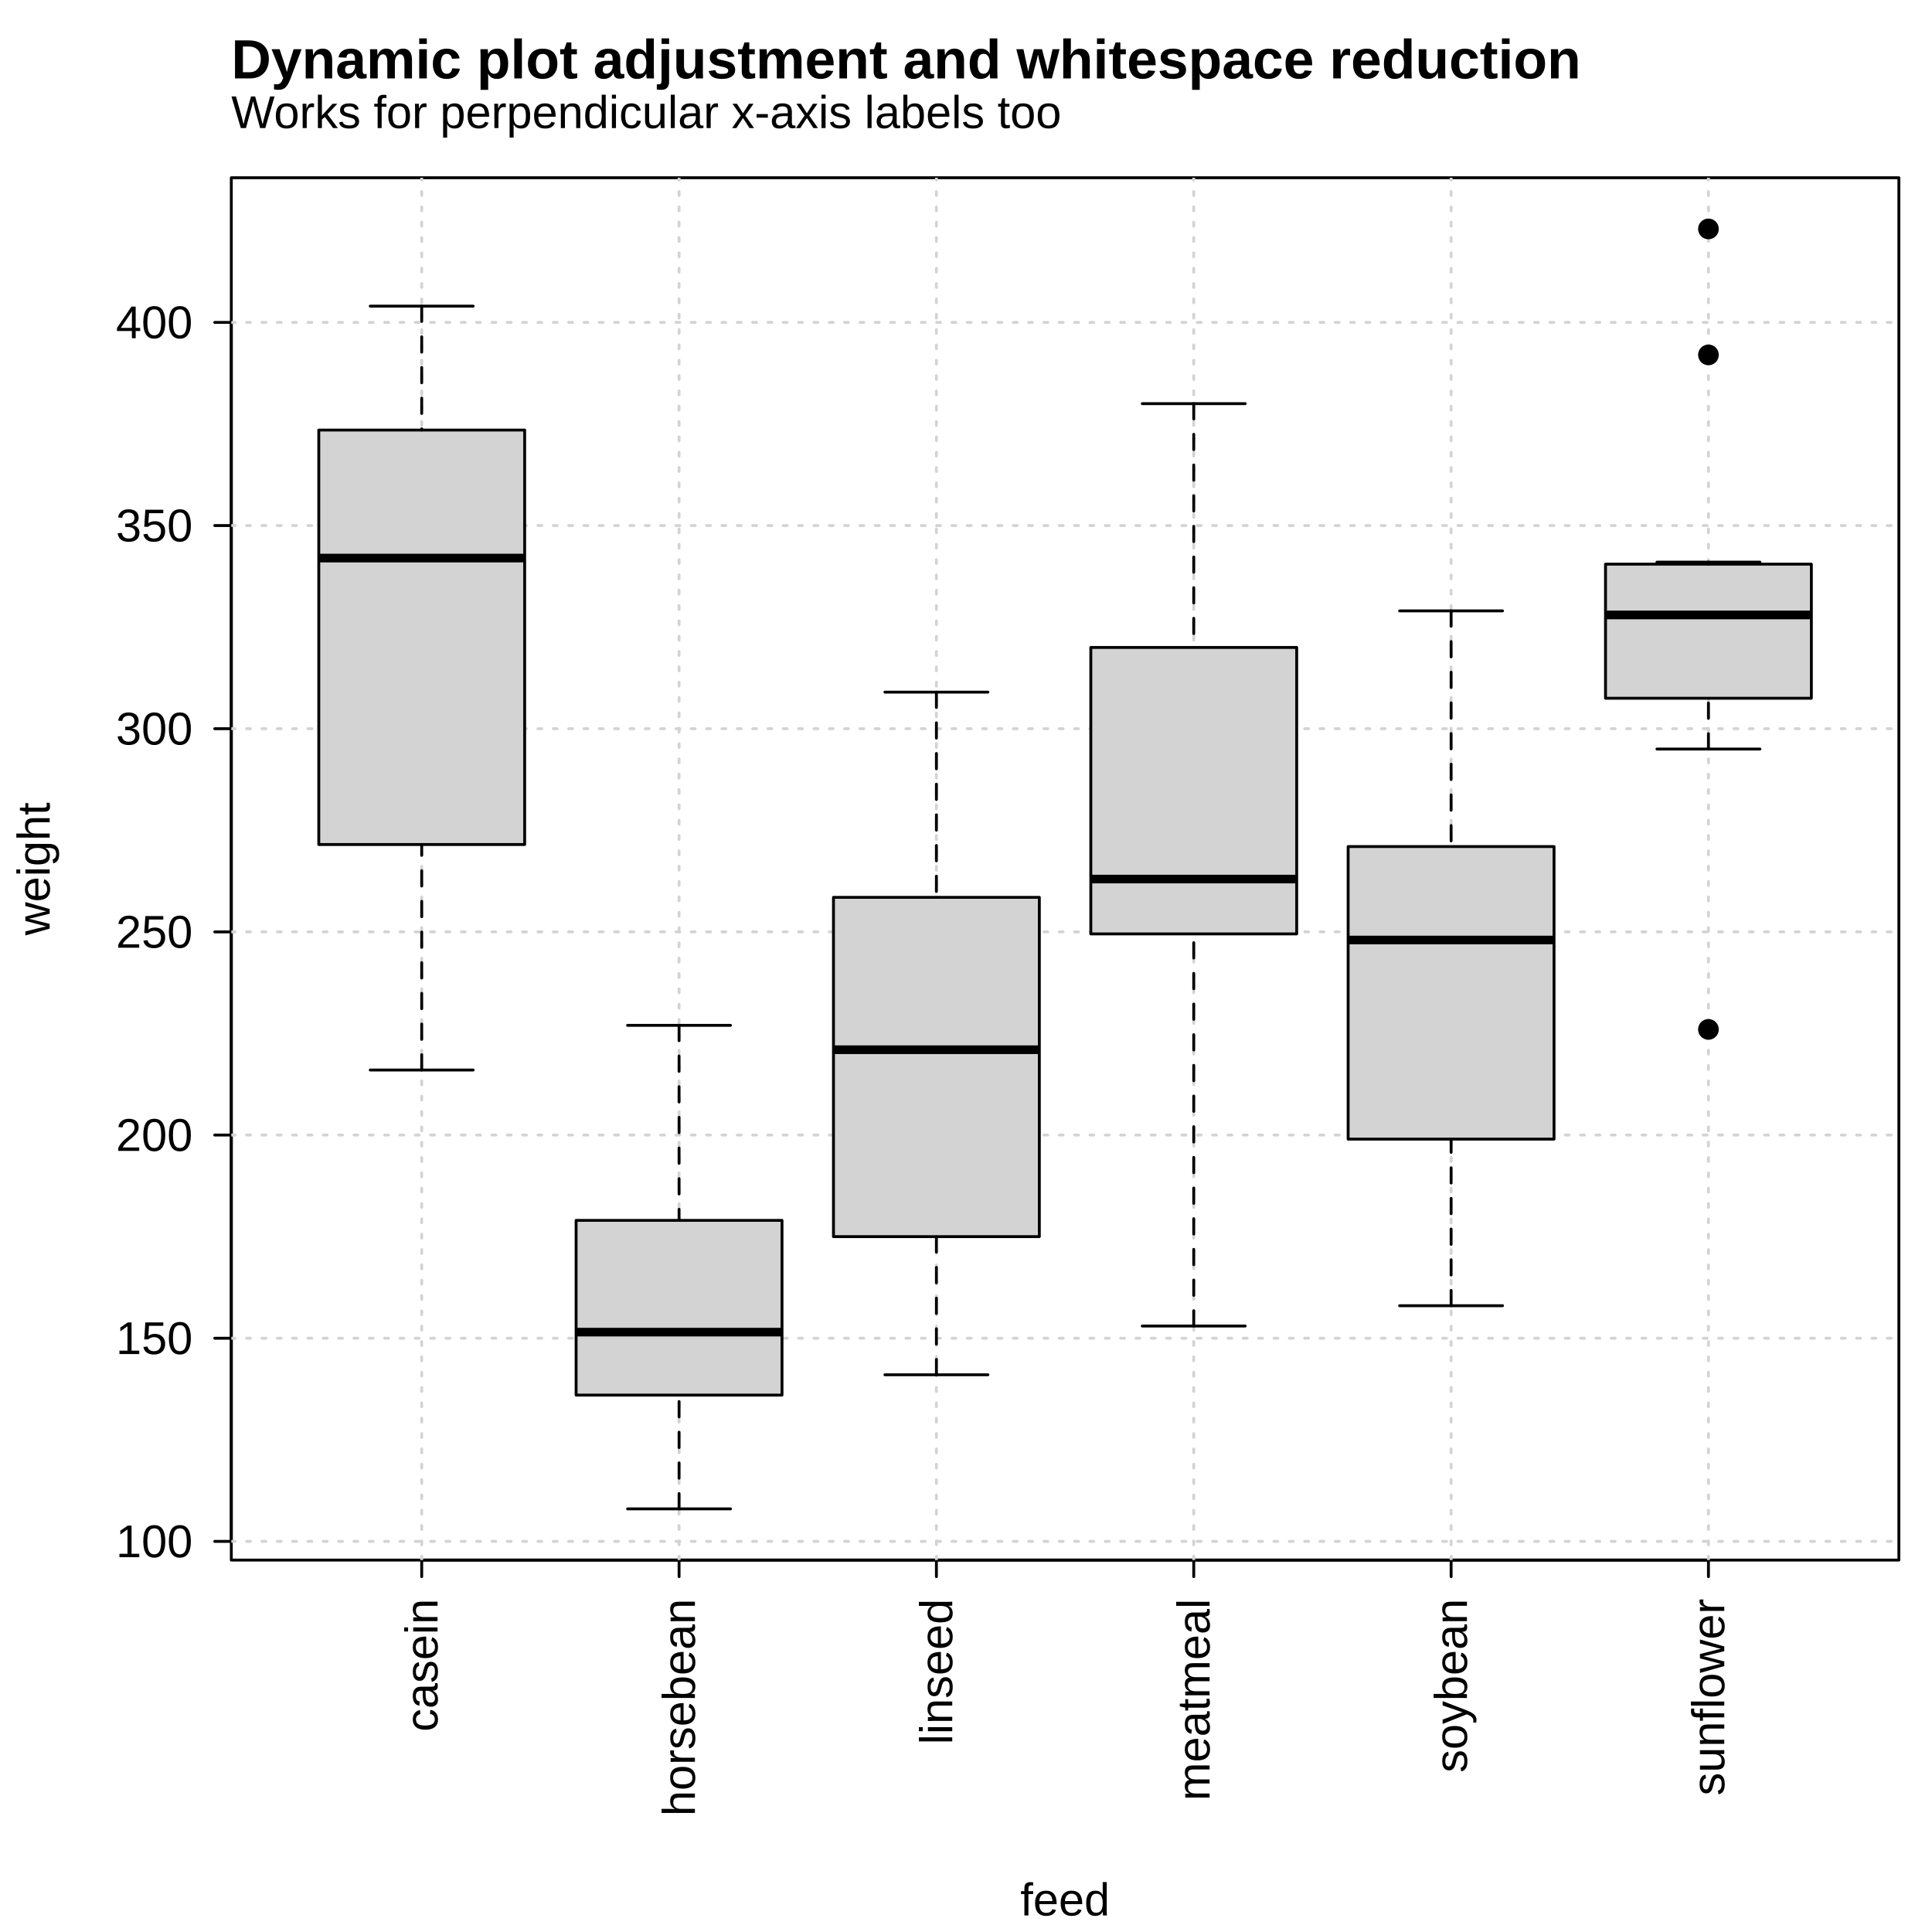
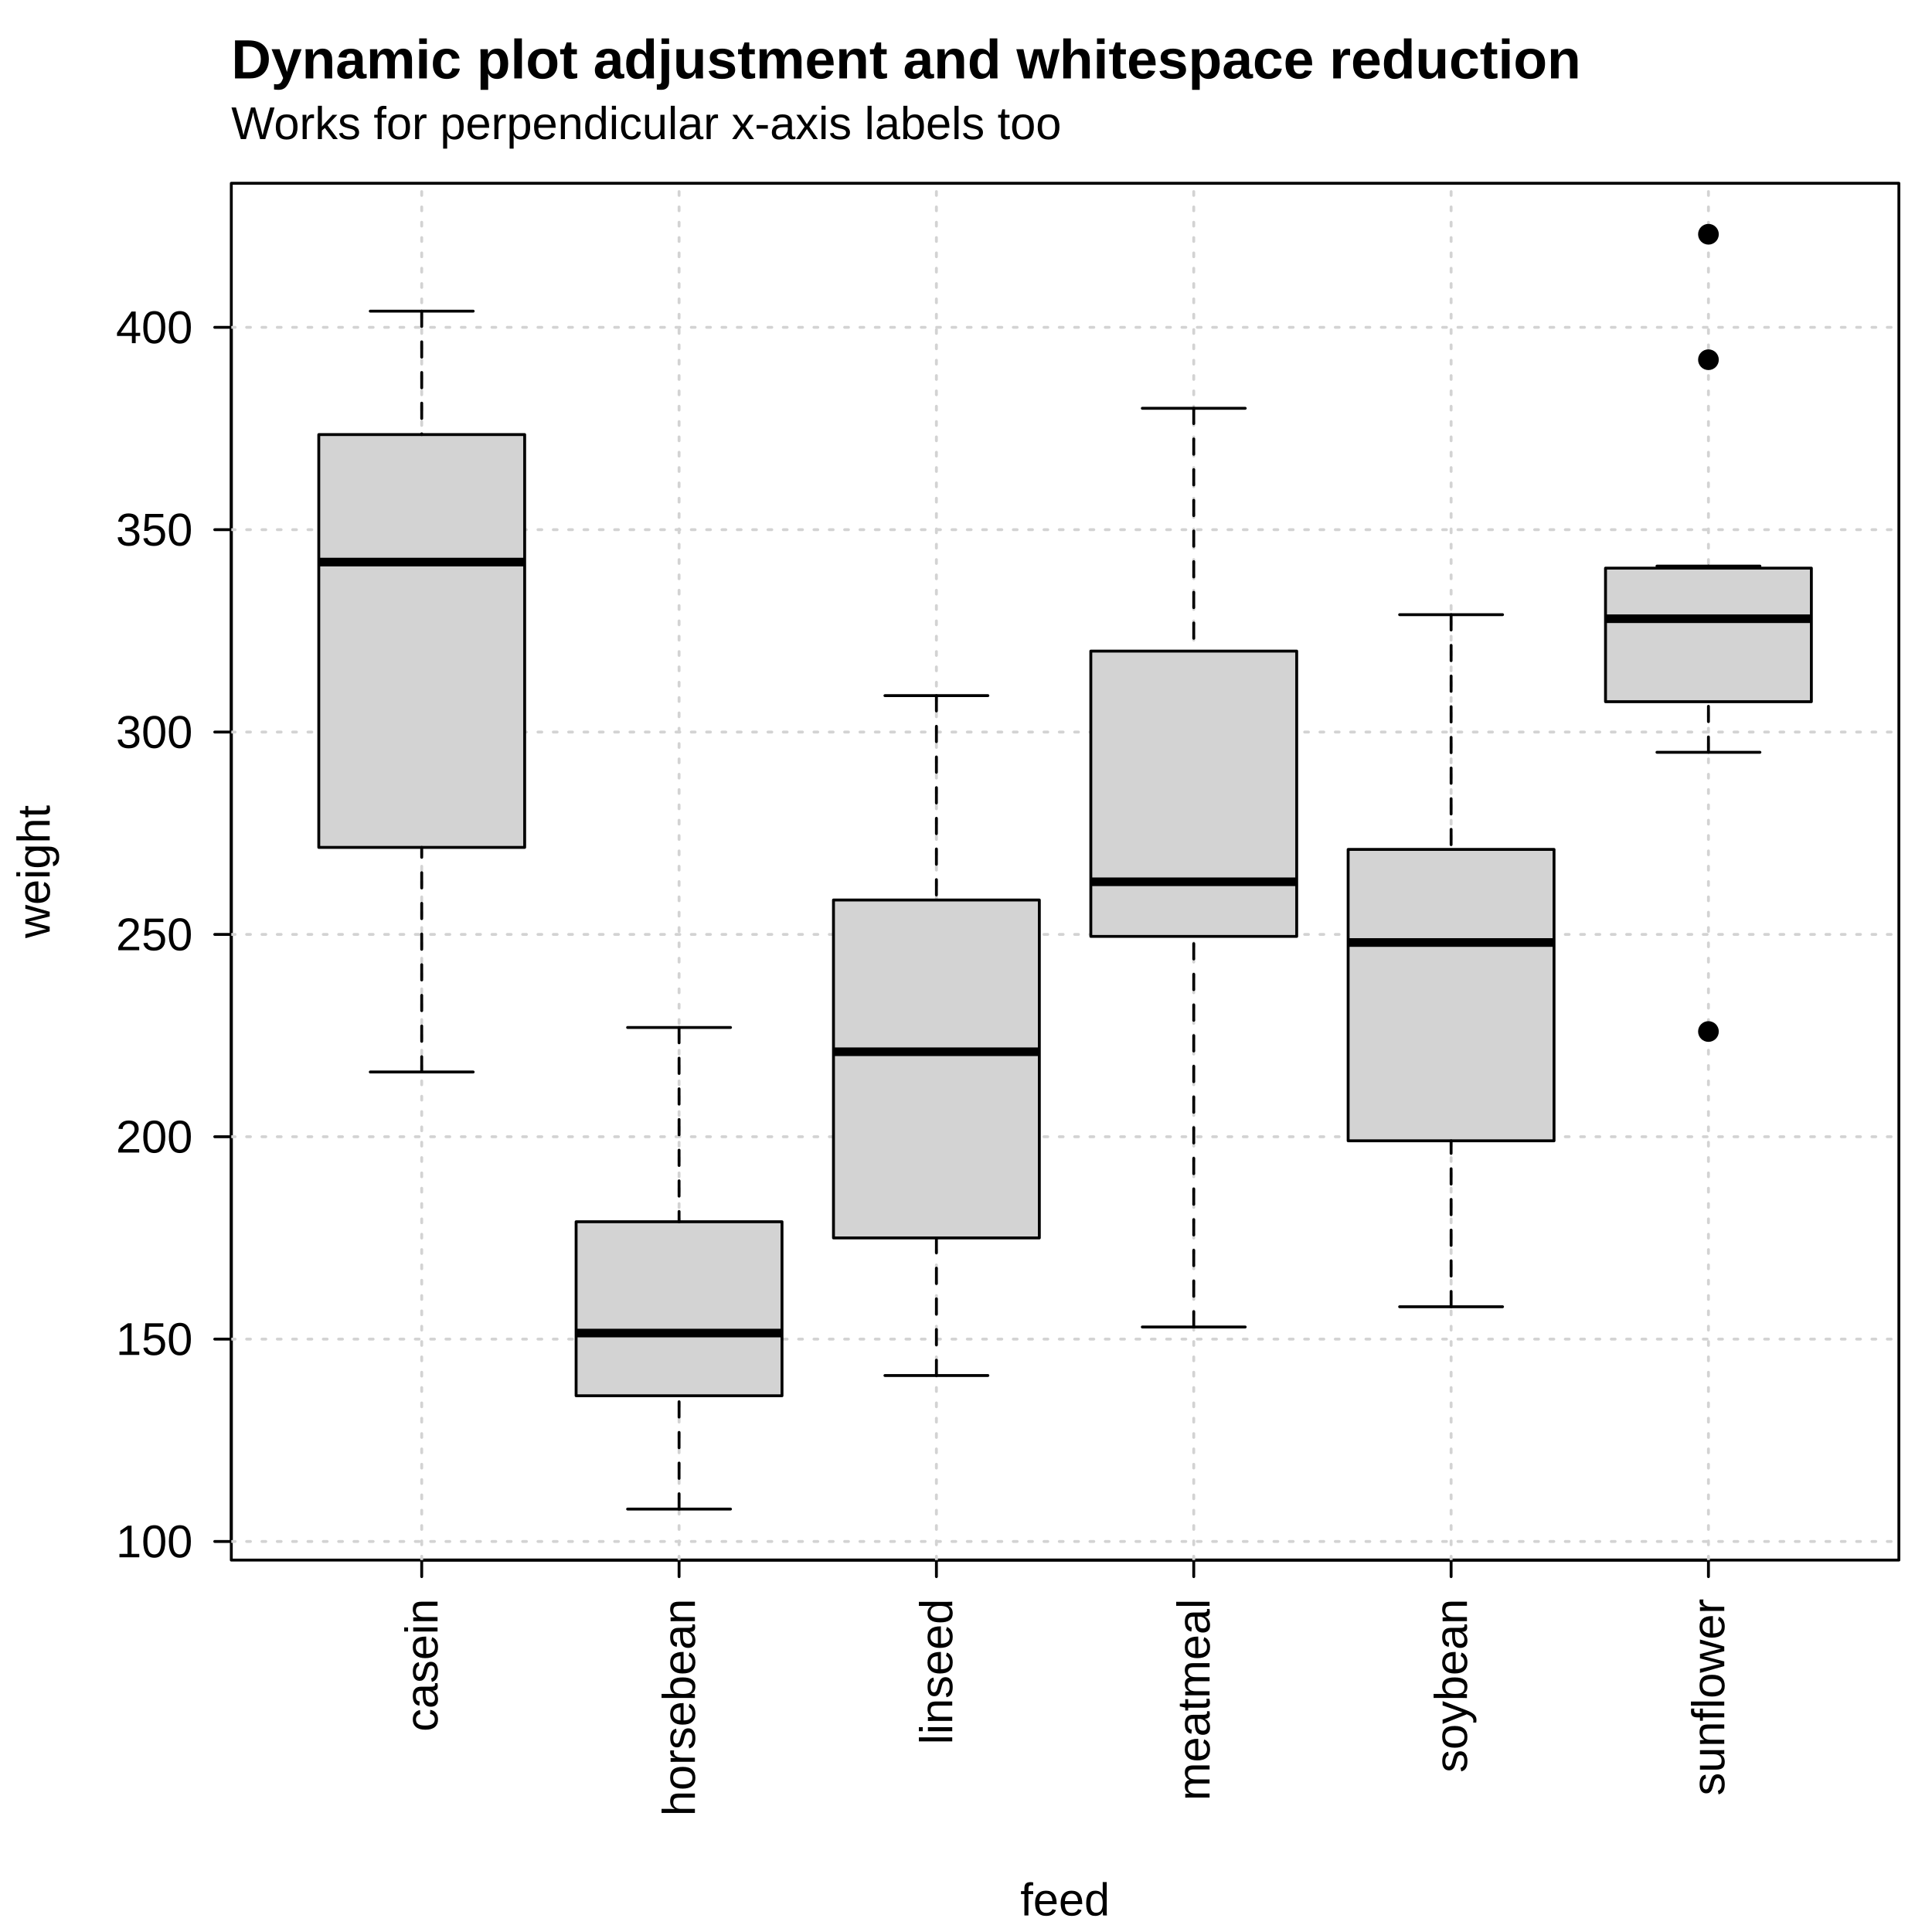
<svg xmlns="http://www.w3.org/2000/svg" width="504.00pt" height="504.00pt" viewBox="0 0 504.00 504.00">
  <g class="svglite">
    <defs>
      <style type="text/css">
    .svglite line, .svglite polyline, .svglite polygon, .svglite path, .svglite rect, .svglite circle {
      fill: none;
      stroke: #000000;
      stroke-linecap: round;
      stroke-linejoin: round;
      stroke-miterlimit: 10.00;
    }
    .svglite text {
      white-space: pre;
    }
    .svglite g.glyphgroup path {
      fill: inherit;
      stroke: none;
    }
  </style>
    </defs>
    <rect width="100%" height="100%" style="stroke: none; fill: #FFFFFF;" />
    <defs>
      <clipPath id="cpMC4wMHw1MDQuMDB8MC4wMHw1MDQuMDA=">
        <rect x="0.00" y="0.00" width="504.00" height="504.00" />
      </clipPath>
    </defs>
    <g clip-path="url(#cpMC4wMHw1MDQuMDB8MC4wMHw1MDQuMDA=)">
-       <text x="60.34" y="33.41" style="font-size: 12.00px; font-family: &quot;Liberation Sans&quot;;" textLength="216.52px" lengthAdjust="spacingAndGlyphs">Works for perpendicular x-axis labels too</text>
+       <text x="60.34" y="36.29" style="font-size: 12.00px; font-family: &quot;Liberation Sans&quot;;" textLength="216.52px" lengthAdjust="spacingAndGlyphs">Works for perpendicular x-axis labels too</text>
      <text x="60.34" y="20.45" style="font-size: 14.40px; font-weight: bold; font-family: &quot;Liberation Sans&quot;;" textLength="351.91px" lengthAdjust="spacingAndGlyphs">Dynamic plot adjustment and whitespace reduction</text>
      <text x="277.85" y="499.68" text-anchor="middle" style="font-size: 12.00px; font-family: &quot;Liberation Sans&quot;;" textLength="23.34px" lengthAdjust="spacingAndGlyphs">feed</text>
-       <text transform="translate(12.96,226.67) rotate(-90)" text-anchor="middle" style="font-size: 12.00px; font-family: &quot;Liberation Sans&quot;;" textLength="34.69px" lengthAdjust="spacingAndGlyphs">weight</text>
+       <text transform="translate(12.96,227.39) rotate(-90)" text-anchor="middle" style="font-size: 12.00px; font-family: &quot;Liberation Sans&quot;;" textLength="34.69px" lengthAdjust="spacingAndGlyphs">weight</text>
      <line x1="110.01" y1="406.98" x2="445.68" y2="406.98" style="stroke-width: 0.75;" />
      <line x1="110.01" y1="406.98" x2="110.01" y2="411.30" style="stroke-width: 0.75;" />
      <line x1="177.15" y1="406.98" x2="177.15" y2="411.30" style="stroke-width: 0.75;" />
      <line x1="244.28" y1="406.98" x2="244.28" y2="411.30" style="stroke-width: 0.75;" />
      <line x1="311.41" y1="406.98" x2="311.41" y2="411.30" style="stroke-width: 0.75;" />
      <line x1="378.55" y1="406.98" x2="378.55" y2="411.30" style="stroke-width: 0.75;" />
      <line x1="445.68" y1="406.98" x2="445.68" y2="411.30" style="stroke-width: 0.75;" />
      <text transform="translate(114.14,417.06) rotate(-90)" text-anchor="end" style="font-size: 12.00px; font-family: &quot;Liberation Sans&quot;;" textLength="34.69px" lengthAdjust="spacingAndGlyphs">casein</text>
      <text transform="translate(181.28,417.06) rotate(-90)" text-anchor="end" style="font-size: 12.00px; font-family: &quot;Liberation Sans&quot;;" textLength="56.70px" lengthAdjust="spacingAndGlyphs">horsebean</text>
      <text transform="translate(248.41,417.06) rotate(-90)" text-anchor="end" style="font-size: 12.00px; font-family: &quot;Liberation Sans&quot;;" textLength="38.03px" lengthAdjust="spacingAndGlyphs">linseed</text>
      <text transform="translate(315.54,417.06) rotate(-90)" text-anchor="end" style="font-size: 12.00px; font-family: &quot;Liberation Sans&quot;;" textLength="52.69px" lengthAdjust="spacingAndGlyphs">meatmeal</text>
      <text transform="translate(382.68,417.06) rotate(-90)" text-anchor="end" style="font-size: 12.00px; font-family: &quot;Liberation Sans&quot;;" textLength="45.36px" lengthAdjust="spacingAndGlyphs">soybean</text>
      <text transform="translate(449.81,417.06) rotate(-90)" text-anchor="end" style="font-size: 12.00px; font-family: &quot;Liberation Sans&quot;;" textLength="51.36px" lengthAdjust="spacingAndGlyphs">sunflower</text>
-       <line x1="60.34" y1="402.10" x2="60.34" y2="84.10" style="stroke-width: 0.75;" />
-       <line x1="60.34" y1="402.10" x2="56.02" y2="402.10" style="stroke-width: 0.75;" />
-       <line x1="60.34" y1="349.10" x2="56.02" y2="349.10" style="stroke-width: 0.75;" />
-       <line x1="60.34" y1="296.10" x2="56.02" y2="296.10" style="stroke-width: 0.75;" />
-       <line x1="60.34" y1="243.10" x2="56.02" y2="243.10" style="stroke-width: 0.75;" />
-       <line x1="60.34" y1="190.10" x2="56.02" y2="190.10" style="stroke-width: 0.75;" />
-       <line x1="60.34" y1="137.10" x2="56.02" y2="137.10" style="stroke-width: 0.75;" />
-       <line x1="60.34" y1="84.10" x2="56.02" y2="84.10" style="stroke-width: 0.75;" />
-       <text x="50.26" y="406.23" text-anchor="end" style="font-size: 12.00px; font-family: &quot;Liberation Sans&quot;;" textLength="20.02px" lengthAdjust="spacingAndGlyphs">100</text>
-       <text x="50.26" y="353.23" text-anchor="end" style="font-size: 12.00px; font-family: &quot;Liberation Sans&quot;;" textLength="20.02px" lengthAdjust="spacingAndGlyphs">150</text>
-       <text x="50.26" y="300.23" text-anchor="end" style="font-size: 12.00px; font-family: &quot;Liberation Sans&quot;;" textLength="20.02px" lengthAdjust="spacingAndGlyphs">200</text>
-       <text x="50.26" y="247.23" text-anchor="end" style="font-size: 12.00px; font-family: &quot;Liberation Sans&quot;;" textLength="20.02px" lengthAdjust="spacingAndGlyphs">250</text>
-       <text x="50.26" y="194.23" text-anchor="end" style="font-size: 12.00px; font-family: &quot;Liberation Sans&quot;;" textLength="20.02px" lengthAdjust="spacingAndGlyphs">300</text>
-       <text x="50.26" y="141.23" text-anchor="end" style="font-size: 12.00px; font-family: &quot;Liberation Sans&quot;;" textLength="20.02px" lengthAdjust="spacingAndGlyphs">350</text>
-       <text x="50.26" y="88.23" text-anchor="end" style="font-size: 12.00px; font-family: &quot;Liberation Sans&quot;;" textLength="20.02px" lengthAdjust="spacingAndGlyphs">400</text>
-       <polygon points="60.34,406.98 495.36,406.98 495.36,46.37 60.34,46.37 " style="stroke-width: 0.75;" />
+       <line x1="60.34" y1="402.12" x2="60.34" y2="85.39" style="stroke-width: 0.75;" />
+       <line x1="60.34" y1="402.12" x2="56.02" y2="402.12" style="stroke-width: 0.75;" />
+       <line x1="60.34" y1="349.33" x2="56.02" y2="349.33" style="stroke-width: 0.75;" />
+       <line x1="60.34" y1="296.54" x2="56.02" y2="296.54" style="stroke-width: 0.75;" />
+       <line x1="60.34" y1="243.76" x2="56.02" y2="243.76" style="stroke-width: 0.75;" />
+       <line x1="60.34" y1="190.97" x2="56.02" y2="190.97" style="stroke-width: 0.75;" />
+       <line x1="60.34" y1="138.18" x2="56.02" y2="138.18" style="stroke-width: 0.75;" />
+       <line x1="60.34" y1="85.39" x2="56.02" y2="85.39" style="stroke-width: 0.75;" />
+       <text x="50.26" y="406.25" text-anchor="end" style="font-size: 12.00px; font-family: &quot;Liberation Sans&quot;;" textLength="20.02px" lengthAdjust="spacingAndGlyphs">100</text>
+       <text x="50.26" y="353.46" text-anchor="end" style="font-size: 12.00px; font-family: &quot;Liberation Sans&quot;;" textLength="20.02px" lengthAdjust="spacingAndGlyphs">150</text>
+       <text x="50.26" y="300.67" text-anchor="end" style="font-size: 12.00px; font-family: &quot;Liberation Sans&quot;;" textLength="20.02px" lengthAdjust="spacingAndGlyphs">200</text>
+       <text x="50.26" y="247.89" text-anchor="end" style="font-size: 12.00px; font-family: &quot;Liberation Sans&quot;;" textLength="20.02px" lengthAdjust="spacingAndGlyphs">250</text>
+       <text x="50.26" y="195.10" text-anchor="end" style="font-size: 12.00px; font-family: &quot;Liberation Sans&quot;;" textLength="20.02px" lengthAdjust="spacingAndGlyphs">300</text>
+       <text x="50.26" y="142.31" text-anchor="end" style="font-size: 12.00px; font-family: &quot;Liberation Sans&quot;;" textLength="20.02px" lengthAdjust="spacingAndGlyphs">350</text>
+       <text x="50.26" y="89.52" text-anchor="end" style="font-size: 12.00px; font-family: &quot;Liberation Sans&quot;;" textLength="20.02px" lengthAdjust="spacingAndGlyphs">400</text>
+       <polygon points="60.34,406.98 495.36,406.98 495.36,47.81 60.34,47.81 " style="stroke-width: 0.75;" />
    </g>
    <defs>
-       <clipPath id="cpNjAuMzR8NDk1LjM2fDQ2LjM3fDQwNi45OA==">
-         <rect x="60.34" y="46.37" width="435.02" height="360.61" />
+       <clipPath id="cpNjAuMzR8NDk1LjM2fDQ3LjgxfDQwNi45OA==">
+         <rect x="60.34" y="47.81" width="435.02" height="359.17" />
      </clipPath>
    </defs>
-     <g clip-path="url(#cpNjAuMzR8NDk1LjM2fDQ2LjM3fDQwNi45OA==)">
-       <line x1="110.01" y1="406.98" x2="110.01" y2="46.37" style="stroke-width: 0.75; stroke: #D3D3D3; stroke-dasharray: 1.00,3.00;" />
-       <line x1="177.15" y1="406.98" x2="177.15" y2="46.37" style="stroke-width: 0.75; stroke: #D3D3D3; stroke-dasharray: 1.00,3.00;" />
-       <line x1="244.28" y1="406.98" x2="244.28" y2="46.37" style="stroke-width: 0.75; stroke: #D3D3D3; stroke-dasharray: 1.00,3.00;" />
-       <line x1="311.41" y1="406.98" x2="311.41" y2="46.37" style="stroke-width: 0.75; stroke: #D3D3D3; stroke-dasharray: 1.00,3.00;" />
-       <line x1="378.55" y1="406.98" x2="378.55" y2="46.37" style="stroke-width: 0.75; stroke: #D3D3D3; stroke-dasharray: 1.00,3.00;" />
-       <line x1="445.68" y1="406.98" x2="445.68" y2="46.37" style="stroke-width: 0.75; stroke: #D3D3D3; stroke-dasharray: 1.00,3.00;" />
-       <line x1="60.34" y1="402.10" x2="495.36" y2="402.10" style="stroke-width: 0.75; stroke: #D3D3D3; stroke-dasharray: 1.00,3.00;" />
-       <line x1="60.34" y1="349.10" x2="495.36" y2="349.10" style="stroke-width: 0.75; stroke: #D3D3D3; stroke-dasharray: 1.00,3.00;" />
-       <line x1="60.34" y1="296.10" x2="495.36" y2="296.10" style="stroke-width: 0.75; stroke: #D3D3D3; stroke-dasharray: 1.00,3.00;" />
-       <line x1="60.34" y1="243.10" x2="495.36" y2="243.10" style="stroke-width: 0.75; stroke: #D3D3D3; stroke-dasharray: 1.00,3.00;" />
-       <line x1="60.34" y1="190.10" x2="495.36" y2="190.10" style="stroke-width: 0.75; stroke: #D3D3D3; stroke-dasharray: 1.00,3.00;" />
-       <line x1="60.34" y1="137.10" x2="495.36" y2="137.10" style="stroke-width: 0.75; stroke: #D3D3D3; stroke-dasharray: 1.00,3.00;" />
-       <line x1="60.34" y1="84.10" x2="495.36" y2="84.10" style="stroke-width: 0.75; stroke: #D3D3D3; stroke-dasharray: 1.00,3.00;" />
-       <polygon points="83.16,220.31 136.87,220.31 136.87,112.19 83.16,112.19 " style="stroke-width: 0.75; stroke: none; fill: #D3D3D3;" />
-       <line x1="83.16" y1="145.58" x2="136.87" y2="145.58" style="stroke-width: 2.25; stroke-linecap: butt;" />
-       <line x1="110.01" y1="279.14" x2="110.01" y2="220.31" style="stroke-width: 0.75; stroke-dasharray: 4.00,4.00;" />
-       <line x1="110.01" y1="79.86" x2="110.01" y2="112.19" style="stroke-width: 0.75; stroke-dasharray: 4.00,4.00;" />
-       <line x1="96.59" y1="279.14" x2="123.44" y2="279.14" style="stroke-width: 0.75;" />
-       <line x1="96.59" y1="79.86" x2="123.44" y2="79.86" style="stroke-width: 0.75;" />
-       <polygon points="83.16,220.31 136.87,220.31 136.87,112.19 83.16,112.19 " style="stroke-width: 0.75;" />
-       <polygon points="150.29,363.94 204.00,363.94 204.00,318.36 150.29,318.36 " style="stroke-width: 0.75; stroke: none; fill: #D3D3D3;" />
-       <line x1="150.29" y1="347.51" x2="204.00" y2="347.51" style="stroke-width: 2.25; stroke-linecap: butt;" />
-       <line x1="177.15" y1="393.62" x2="177.15" y2="363.94" style="stroke-width: 0.75; stroke-dasharray: 4.00,4.00;" />
-       <line x1="177.15" y1="267.48" x2="177.15" y2="318.36" style="stroke-width: 0.75; stroke-dasharray: 4.00,4.00;" />
-       <line x1="163.72" y1="393.62" x2="190.57" y2="393.62" style="stroke-width: 0.75;" />
-       <line x1="163.72" y1="267.48" x2="190.57" y2="267.48" style="stroke-width: 0.75;" />
-       <polygon points="150.29,363.94 204.00,363.94 204.00,318.36 150.29,318.36 " style="stroke-width: 0.75;" />
-       <polygon points="217.43,322.60 271.13,322.60 271.13,234.09 217.43,234.09 " style="stroke-width: 0.75; stroke: none; fill: #D3D3D3;" />
-       <line x1="217.43" y1="273.84" x2="271.13" y2="273.84" style="stroke-width: 2.25; stroke-linecap: butt;" />
-       <line x1="244.28" y1="358.64" x2="244.28" y2="322.60" style="stroke-width: 0.75; stroke-dasharray: 4.00,4.00;" />
-       <line x1="244.28" y1="180.56" x2="244.28" y2="234.09" style="stroke-width: 0.75; stroke-dasharray: 4.00,4.00;" />
-       <line x1="230.85" y1="358.64" x2="257.71" y2="358.64" style="stroke-width: 0.75;" />
-       <line x1="230.85" y1="180.56" x2="257.71" y2="180.56" style="stroke-width: 0.75;" />
-       <polygon points="217.43,322.60 271.13,322.60 271.13,234.09 217.43,234.09 " style="stroke-width: 0.75;" />
-       <polygon points="284.56,243.63 338.27,243.63 338.27,168.90 284.56,168.90 " style="stroke-width: 0.75; stroke: none; fill: #D3D3D3;" />
-       <line x1="284.56" y1="229.32" x2="338.27" y2="229.32" style="stroke-width: 2.25; stroke-linecap: butt;" />
-       <line x1="311.41" y1="345.92" x2="311.41" y2="243.63" style="stroke-width: 0.75; stroke-dasharray: 4.00,4.00;" />
-       <line x1="311.41" y1="105.30" x2="311.41" y2="168.90" style="stroke-width: 0.75; stroke-dasharray: 4.00,4.00;" />
-       <line x1="297.99" y1="345.92" x2="324.84" y2="345.92" style="stroke-width: 0.75;" />
-       <line x1="297.99" y1="105.30" x2="324.84" y2="105.30" style="stroke-width: 0.75;" />
-       <polygon points="284.56,243.63 338.27,243.63 338.27,168.90 284.56,168.90 " style="stroke-width: 0.75;" />
-       <polygon points="351.69,297.16 405.40,297.16 405.40,220.84 351.69,220.84 " style="stroke-width: 0.75; stroke: none; fill: #D3D3D3;" />
-       <line x1="351.69" y1="245.22" x2="405.40" y2="245.22" style="stroke-width: 2.25; stroke-linecap: butt;" />
-       <line x1="378.55" y1="340.62" x2="378.55" y2="297.16" style="stroke-width: 0.75; stroke-dasharray: 4.00,4.00;" />
-       <line x1="378.55" y1="159.36" x2="378.55" y2="220.84" style="stroke-width: 0.75; stroke-dasharray: 4.00,4.00;" />
-       <line x1="365.12" y1="340.62" x2="391.97" y2="340.62" style="stroke-width: 0.75;" />
-       <line x1="365.12" y1="159.36" x2="391.97" y2="159.36" style="stroke-width: 0.75;" />
-       <polygon points="351.69,297.16 405.40,297.16 405.40,220.84 351.69,220.84 " style="stroke-width: 0.75;" />
-       <polygon points="418.83,182.15 472.53,182.15 472.53,147.17 418.83,147.17 " style="stroke-width: 0.75; stroke: none; fill: #D3D3D3;" />
-       <line x1="418.83" y1="160.42" x2="472.53" y2="160.42" style="stroke-width: 2.25; stroke-linecap: butt;" />
-       <line x1="445.68" y1="195.40" x2="445.68" y2="182.15" style="stroke-width: 0.75; stroke-dasharray: 4.00,4.00;" />
-       <line x1="445.68" y1="146.64" x2="445.68" y2="147.17" style="stroke-width: 0.75; stroke-dasharray: 4.00,4.00;" />
-       <line x1="432.25" y1="195.40" x2="459.11" y2="195.40" style="stroke-width: 0.75;" />
-       <line x1="432.25" y1="146.64" x2="459.11" y2="146.64" style="stroke-width: 0.75;" />
-       <polygon points="418.83,182.15 472.53,182.15 472.53,147.17 418.83,147.17 " style="stroke-width: 0.75;" />
-       <circle cx="445.68" cy="59.72" r="2.70" style="stroke-width: 0.75; stroke: none; fill: #000000;" />
-       <circle cx="445.68" cy="92.58" r="2.70" style="stroke-width: 0.75; stroke: none; fill: #000000;" />
-       <circle cx="445.68" cy="268.54" r="2.70" style="stroke-width: 0.75; stroke: none; fill: #000000;" />
+     <g clip-path="url(#cpNjAuMzR8NDk1LjM2fDQ3LjgxfDQwNi45OA==)">
+       <line x1="110.01" y1="406.98" x2="110.01" y2="47.81" style="stroke-width: 0.75; stroke: #D3D3D3; stroke-dasharray: 1.00,3.00;" />
+       <line x1="177.15" y1="406.98" x2="177.15" y2="47.81" style="stroke-width: 0.75; stroke: #D3D3D3; stroke-dasharray: 1.00,3.00;" />
+       <line x1="244.28" y1="406.98" x2="244.28" y2="47.81" style="stroke-width: 0.75; stroke: #D3D3D3; stroke-dasharray: 1.00,3.00;" />
+       <line x1="311.41" y1="406.98" x2="311.41" y2="47.81" style="stroke-width: 0.75; stroke: #D3D3D3; stroke-dasharray: 1.00,3.00;" />
+       <line x1="378.55" y1="406.98" x2="378.55" y2="47.81" style="stroke-width: 0.75; stroke: #D3D3D3; stroke-dasharray: 1.00,3.00;" />
+       <line x1="445.68" y1="406.98" x2="445.68" y2="47.81" style="stroke-width: 0.75; stroke: #D3D3D3; stroke-dasharray: 1.00,3.00;" />
+       <line x1="60.34" y1="402.12" x2="495.36" y2="402.12" style="stroke-width: 0.75; stroke: #D3D3D3; stroke-dasharray: 1.00,3.00;" />
+       <line x1="60.34" y1="349.33" x2="495.36" y2="349.33" style="stroke-width: 0.75; stroke: #D3D3D3; stroke-dasharray: 1.00,3.00;" />
+       <line x1="60.34" y1="296.54" x2="495.36" y2="296.54" style="stroke-width: 0.75; stroke: #D3D3D3; stroke-dasharray: 1.00,3.00;" />
+       <line x1="60.34" y1="243.76" x2="495.36" y2="243.76" style="stroke-width: 0.75; stroke: #D3D3D3; stroke-dasharray: 1.00,3.00;" />
+       <line x1="60.34" y1="190.97" x2="495.36" y2="190.97" style="stroke-width: 0.75; stroke: #D3D3D3; stroke-dasharray: 1.00,3.00;" />
+       <line x1="60.34" y1="138.18" x2="495.36" y2="138.18" style="stroke-width: 0.75; stroke: #D3D3D3; stroke-dasharray: 1.00,3.00;" />
+       <line x1="60.34" y1="85.39" x2="495.36" y2="85.39" style="stroke-width: 0.75; stroke: #D3D3D3; stroke-dasharray: 1.00,3.00;" />
+       <polygon points="83.16,221.06 136.87,221.06 136.87,113.37 83.16,113.37 " style="stroke-width: 0.75; stroke: none; fill: #D3D3D3;" />
+       <line x1="83.16" y1="146.63" x2="136.87" y2="146.63" style="stroke-width: 2.25; stroke-linecap: butt;" />
+       <line x1="110.01" y1="279.65" x2="110.01" y2="221.06" style="stroke-width: 0.75; stroke-dasharray: 4.00,4.00;" />
+       <line x1="110.01" y1="81.17" x2="110.01" y2="113.37" style="stroke-width: 0.75; stroke-dasharray: 4.00,4.00;" />
+       <line x1="96.59" y1="279.65" x2="123.44" y2="279.65" style="stroke-width: 0.75;" />
+       <line x1="96.59" y1="81.17" x2="123.44" y2="81.17" style="stroke-width: 0.75;" />
+       <polygon points="83.16,221.06 136.87,221.06 136.87,113.37 83.16,113.37 " style="stroke-width: 0.75;" />
+       <polygon points="150.29,364.11 204.00,364.11 204.00,318.72 150.29,318.72 " style="stroke-width: 0.75; stroke: none; fill: #D3D3D3;" />
+       <line x1="150.29" y1="347.75" x2="204.00" y2="347.75" style="stroke-width: 2.25; stroke-linecap: butt;" />
+       <line x1="177.15" y1="393.67" x2="177.15" y2="364.11" style="stroke-width: 0.75; stroke-dasharray: 4.00,4.00;" />
+       <line x1="177.15" y1="268.04" x2="177.15" y2="318.72" style="stroke-width: 0.75; stroke-dasharray: 4.00,4.00;" />
+       <line x1="163.72" y1="393.67" x2="190.57" y2="393.67" style="stroke-width: 0.75;" />
+       <line x1="163.72" y1="268.04" x2="190.57" y2="268.04" style="stroke-width: 0.75;" />
+       <polygon points="150.29,364.11 204.00,364.11 204.00,318.72 150.29,318.72 " style="stroke-width: 0.75;" />
+       <polygon points="217.43,322.94 271.13,322.94 271.13,234.78 217.43,234.78 " style="stroke-width: 0.75; stroke: none; fill: #D3D3D3;" />
+       <line x1="217.43" y1="274.37" x2="271.13" y2="274.37" style="stroke-width: 2.25; stroke-linecap: butt;" />
+       <line x1="244.28" y1="358.83" x2="244.28" y2="322.94" style="stroke-width: 0.75; stroke-dasharray: 4.00,4.00;" />
+       <line x1="244.28" y1="181.47" x2="244.28" y2="234.78" style="stroke-width: 0.75; stroke-dasharray: 4.00,4.00;" />
+       <line x1="230.85" y1="358.83" x2="257.71" y2="358.83" style="stroke-width: 0.75;" />
+       <line x1="230.85" y1="181.47" x2="257.71" y2="181.47" style="stroke-width: 0.75;" />
+       <polygon points="217.43,322.94 271.13,322.94 271.13,234.78 217.43,234.78 " style="stroke-width: 0.75;" />
+       <polygon points="284.56,244.28 338.27,244.28 338.27,169.85 284.56,169.85 " style="stroke-width: 0.75; stroke: none; fill: #D3D3D3;" />
+       <line x1="284.56" y1="230.03" x2="338.27" y2="230.03" style="stroke-width: 2.25; stroke-linecap: butt;" />
+       <line x1="311.41" y1="346.17" x2="311.41" y2="244.28" style="stroke-width: 0.75; stroke-dasharray: 4.00,4.00;" />
+       <line x1="311.41" y1="106.51" x2="311.41" y2="169.85" style="stroke-width: 0.75; stroke-dasharray: 4.00,4.00;" />
+       <line x1="297.99" y1="346.17" x2="324.84" y2="346.17" style="stroke-width: 0.75;" />
+       <line x1="297.99" y1="106.51" x2="324.84" y2="106.51" style="stroke-width: 0.75;" />
+       <polygon points="284.56,244.28 338.27,244.28 338.27,169.85 284.56,169.85 " style="stroke-width: 0.75;" />
+       <polygon points="351.69,297.60 405.40,297.60 405.40,221.59 351.69,221.59 " style="stroke-width: 0.75; stroke: none; fill: #D3D3D3;" />
+       <line x1="351.69" y1="245.87" x2="405.40" y2="245.87" style="stroke-width: 2.25; stroke-linecap: butt;" />
+       <line x1="378.55" y1="340.89" x2="378.55" y2="297.60" style="stroke-width: 0.75; stroke-dasharray: 4.00,4.00;" />
+       <line x1="378.55" y1="160.35" x2="378.55" y2="221.59" style="stroke-width: 0.75; stroke-dasharray: 4.00,4.00;" />
+       <line x1="365.12" y1="340.89" x2="391.97" y2="340.89" style="stroke-width: 0.75;" />
+       <line x1="365.12" y1="160.35" x2="391.97" y2="160.35" style="stroke-width: 0.75;" />
+       <polygon points="351.69,297.60 405.40,297.60 405.40,221.59 351.69,221.59 " style="stroke-width: 0.75;" />
+       <polygon points="418.83,183.05 472.53,183.05 472.53,148.21 418.83,148.21 " style="stroke-width: 0.75; stroke: none; fill: #D3D3D3;" />
+       <line x1="418.83" y1="161.41" x2="472.53" y2="161.41" style="stroke-width: 2.25; stroke-linecap: butt;" />
+       <line x1="445.68" y1="196.25" x2="445.68" y2="183.05" style="stroke-width: 0.75; stroke-dasharray: 4.00,4.00;" />
+       <line x1="445.68" y1="147.68" x2="445.68" y2="148.21" style="stroke-width: 0.75; stroke-dasharray: 4.00,4.00;" />
+       <line x1="432.25" y1="196.25" x2="459.11" y2="196.25" style="stroke-width: 0.75;" />
+       <line x1="432.25" y1="147.68" x2="459.11" y2="147.68" style="stroke-width: 0.75;" />
+       <polygon points="418.83,183.05 472.53,183.05 472.53,148.21 418.83,148.21 " style="stroke-width: 0.75;" />
+       <circle cx="445.68" cy="61.11" r="2.70" style="stroke-width: 0.75; stroke: none; fill: #000000;" />
+       <circle cx="445.68" cy="93.84" r="2.70" style="stroke-width: 0.75; stroke: none; fill: #000000;" />
+       <circle cx="445.68" cy="269.09" r="2.70" style="stroke-width: 0.75; stroke: none; fill: #000000;" />
    </g>
  </g>
</svg>
